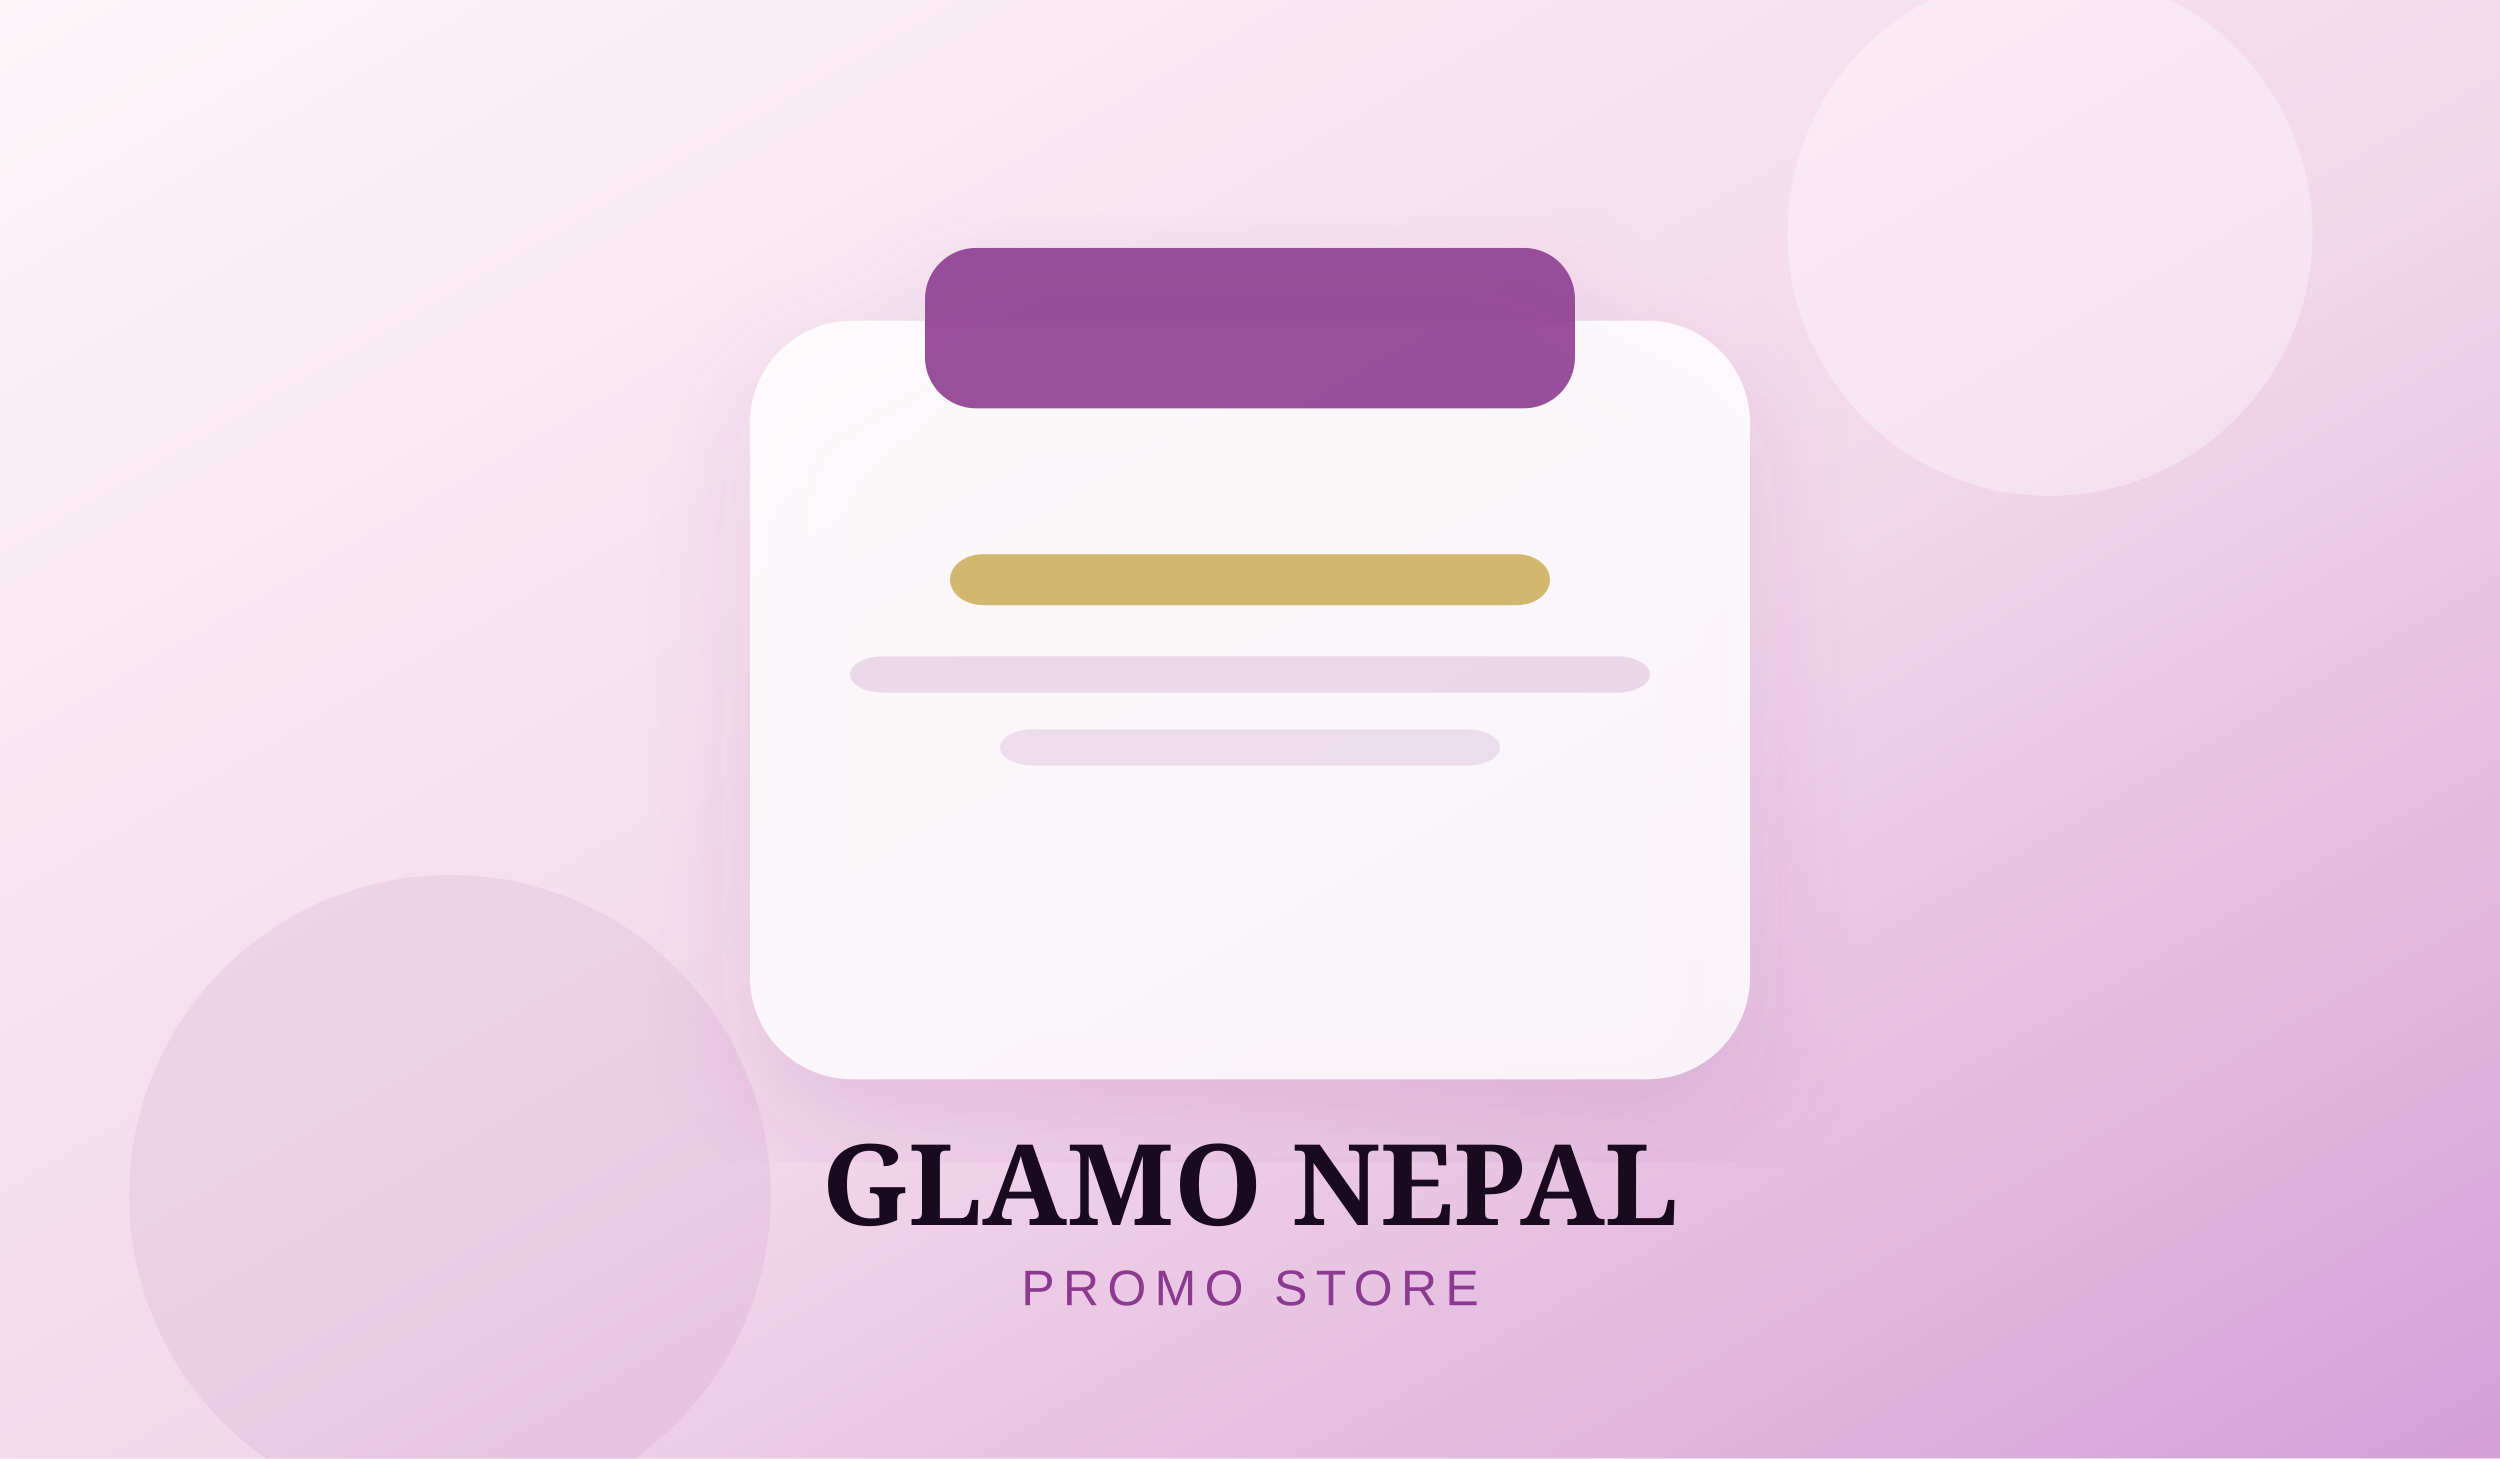
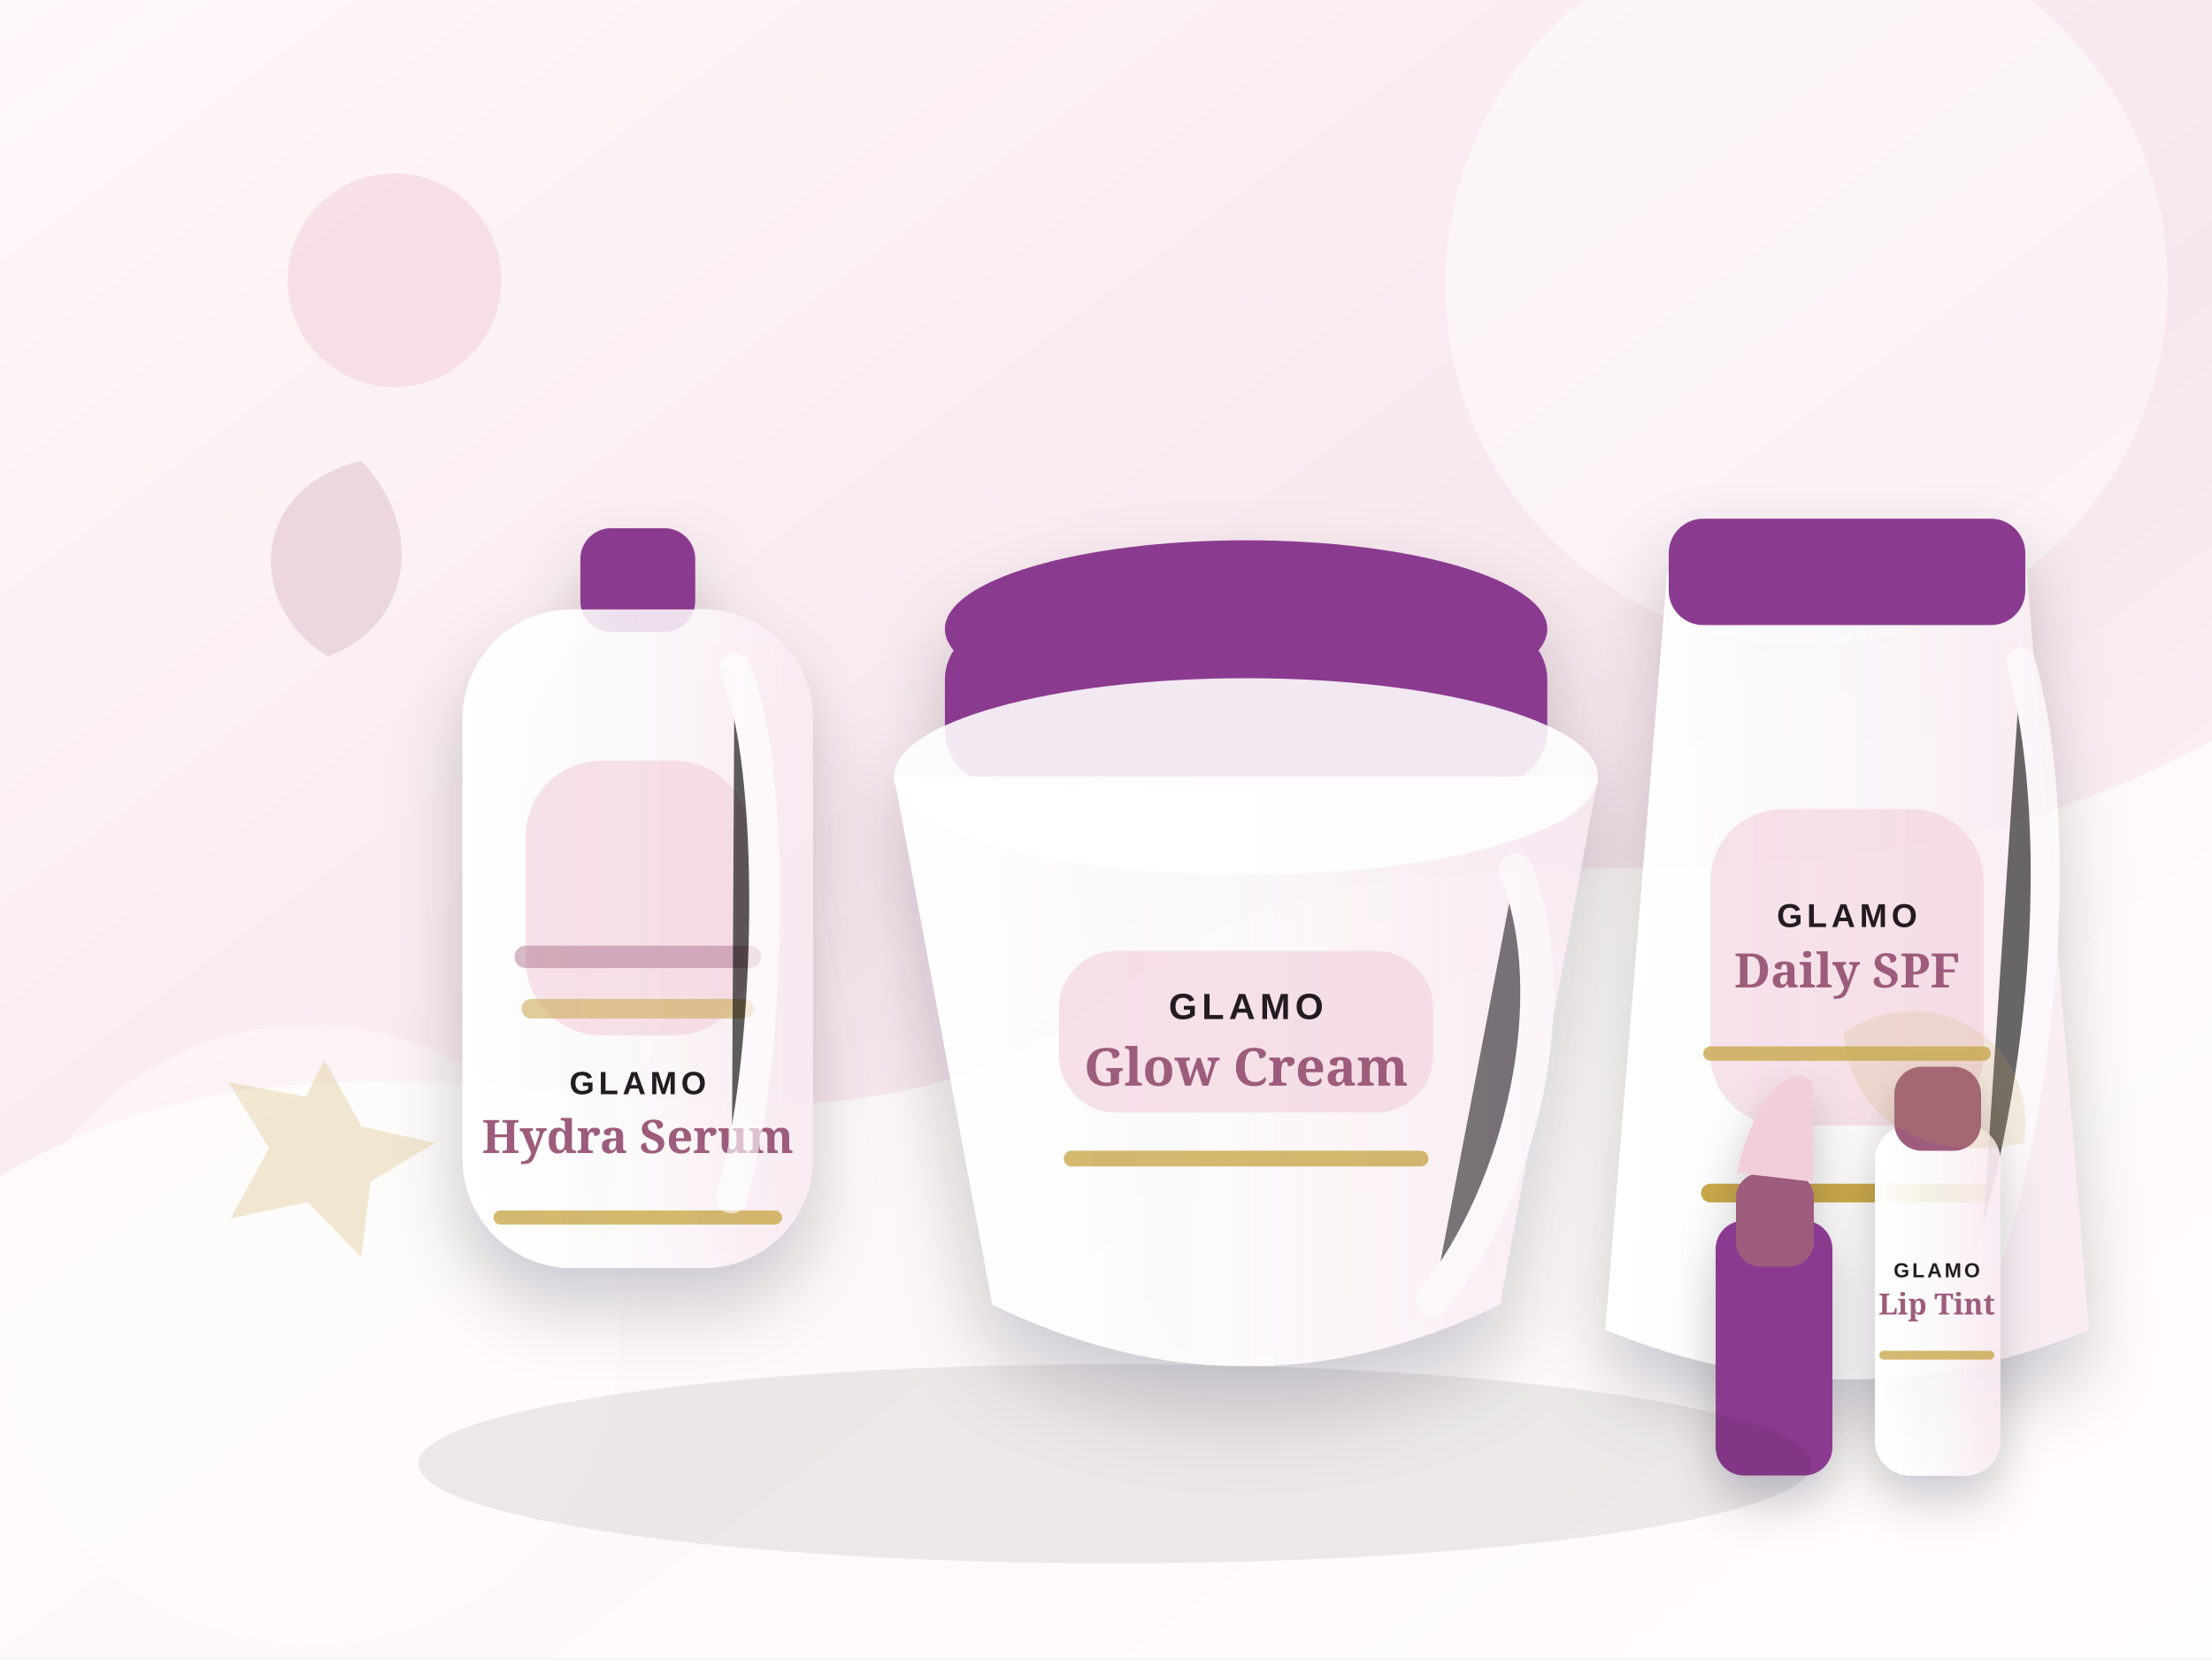
- <svg xmlns="http://www.w3.org/2000/svg" width="1200" height="700" viewBox="0 0 1200 700" role="img" aria-label="PROMO STORE">
+ <svg xmlns="http://www.w3.org/2000/svg" width="1200" height="900" viewBox="0 0 1200 900" role="img" aria-label="Naya Baneshwor Store">
  <defs>
-     <linearGradient id="g" x1="0" x2="1" y1="0" y2="1">
-       <stop stop-color="#FDF6F9" />
-       <stop offset=".55" stop-color="#F3D7EA" />
-       <stop offset="1" stop-color="#D4A0D7" />
+     <linearGradient id="bg-editorial-promo-store" x1="0" y1="0" x2="1" y2="1">
+       <stop offset="0" stop-color="#FFF8F8" />
+       <stop offset="0.58" stop-color="#F7E6EE" />
+       <stop offset="1" stop-color="#FFFDFC" />
    </linearGradient>
-     <filter id="s">
-       <feDropShadow dx="0" dy="24" stdDeviation="26" flood-color="#8B3A8F" flood-opacity=".18" />
+     <radialGradient id="halo-editorial-promo-store" cx="63%" cy="26%" r="64%">
+       <stop offset="0" stop-color="#FFFFFF" stop-opacity="0.96" />
+       <stop offset="0.54" stop-color="#FFFFFF" stop-opacity="0.32" />
+       <stop offset="1" stop-color="#FFFFFF" stop-opacity="0" />
+     </radialGradient>
+     <linearGradient id="glass-editorial-promo-store" x1="0" x2="1">
+       <stop offset="0" stop-color="#FFFFFF" stop-opacity="0.98" />
+       <stop offset="0.45" stop-color="#FFFFFF" stop-opacity="0.84" />
+       <stop offset="1" stop-color="#F9EAF2" stop-opacity="0.92" />
+     </linearGradient>
+     <filter id="shadow-editorial-promo-store" x="-40%" y="-40%" width="180%" height="180%">
+       <feDropShadow dx="0" dy="28" stdDeviation="26" flood-color="#1A0A1E" flood-opacity="0.22" />
+     </filter>
+     <filter id="softshadow-editorial-promo-store" x="-50%" y="-50%" width="200%" height="200%">
+       <feDropShadow dx="0" dy="16" stdDeviation="18" flood-color="#8B3A8F" flood-opacity="0.16" />
    </filter>
  </defs>
-   <rect width="100%" height="100%" fill="url(#g)" />
-   <circle cx="984" cy="112" r="126" fill="#fff" opacity=".32" />
-   <circle cx="216" cy="574" r="154" fill="#8B3A8F" opacity=".08" />
-   <g filter="url(#s)">
-     <rect x="360" y="154" width="480" height="364" rx="49" fill="#fff" opacity=".82" />
-     <rect x="444" y="119" width="312" height="77" rx="24.5" fill="#8B3A8F" opacity=".88" />
-     <rect x="456" y="266" width="288" height="24.5" rx="16" fill="#C9A84C" opacity=".8" />
-     <rect x="408" y="315" width="384" height="17.5" rx="16" fill="#8B3A8F" opacity=".16" />
-     <rect x="480" y="350" width="240" height="17.5" rx="16" fill="#8B3A8F" opacity=".13" />
+   <rect width="1200" height="900" fill="url(#bg-editorial-promo-store)" />
+   <circle cx="980" cy="154" r="196" fill="#FFFFFF" opacity="0.48" />
+   <circle cx="168" cy="724" r="168" fill="#FFFFFF" opacity="0.38" />
+   <circle cx="214" cy="152" r="58" fill="#F2CEDB" opacity="0.52" />
+   <path d="M0 638 C218 510 420 680 602 540 C770 410 958 532 1200 402 L1200 900 L0 900Z" fill="#FFFDFC" opacity=".84" />
+   <g transform="translate(-34 114) scale(.76)">
+     <g filter="url(#shadow-editorial-promo-store)">
+       <rect x="459.0" y="227" width="82" height="74" rx="22" fill="#8B3A8F" />
+       <rect x="375.0" y="285" width="250" height="470" rx="78" fill="url(#glass-editorial-promo-store)" />
+       <rect x="420.0" y="393" width="160" height="196" rx="54" fill="#F2CEDB" opacity="0.60" />
+       <rect x="412.0" y="525" width="176" height="16" rx="8" fill="#9D5C7B" opacity="0.42" />
+       <rect x="417.0" y="563" width="166" height="14" rx="7" fill="#C9A84C" opacity="0.56" />
+       <text x="500" y="631" text-anchor="middle" font-family="DM Sans, Arial, sans-serif" font-size="23" font-weight="700" letter-spacing="3" fill="#241F22">GLAMO</text>
+       <text x="500" y="673" text-anchor="middle" font-family="Cormorant Garamond, Georgia, serif" font-size="33" font-weight="600" fill="#9D5C7B">Hydra Serum</text>
+       <line x1="402.0" y1="719" x2="598.0" y2="719" stroke="#C9A84C" stroke-width="10" stroke-linecap="round" opacity="0.8" />
+       <path d="M569.0 327 C599.0 391 597.0 601 567.0 705" stroke="#FFFFFF" stroke-width="22" stroke-linecap="round" opacity="0.62" />
+     </g>
  </g>
-   <text x="50%" y="588" text-anchor="middle" font-family="Georgia, serif" font-size="54" fill="#1A0A1E" font-weight="700">GLAMO NEPAL</text>
-   <text x="50%" y="626.5" text-anchor="middle" font-family="Arial, sans-serif" font-size="24" letter-spacing="4" fill="#8B3A8F">PROMO STORE</text>
+   <g transform="translate(246 54) scale(.86)">
+     <g filter="url(#shadow-editorial-promo-store)">
+       <ellipse cx="500" cy="334" rx="190" ry="56" fill="#8B3A8F" />
+       <rect x="310" y="332" width="380" height="100" rx="34" fill="#8B3A8F" />
+       <path d="M278 427 H722 L660 760 Q500 838 340 760 Z" fill="url(#glass-editorial-promo-store)" />
+       <ellipse cx="500" cy="427" rx="222" ry="62" fill="#FFFFFF" opacity="0.88" />
+       <rect x="382" y="537" width="236" height="102" rx="36" fill="#F2CEDB" opacity="0.60" />
+       <text x="500" y="580" text-anchor="middle" font-family="DM Sans, Arial, sans-serif" font-size="23" font-weight="700" letter-spacing="3" fill="#241F22">GLAMO</text>
+       <text x="500" y="622" text-anchor="middle" font-family="Cormorant Garamond, Georgia, serif" font-size="33" font-weight="600" fill="#9D5C7B">Glow Cream</text>
+       <line x1="390.0" y1="668" x2="610.0" y2="668" stroke="#C9A84C" stroke-width="10" stroke-linecap="round" opacity="0.8" />
+       <path d="M670 486 C702 565 674 688 618 757" stroke="#FFFFFF" stroke-width="21" stroke-linecap="round" opacity="0.52" />
+     </g>
+   </g>
+   <g transform="translate(612 116) scale(.78)">
+     <g filter="url(#shadow-editorial-promo-store)">
+       <path d="M375 250 H625 L668 776 Q500 845 332 776 Z" fill="url(#glass-editorial-promo-store)" />
+       <rect x="376" y="212" width="248" height="74" rx="24" fill="#8B3A8F" />
+       <rect x="405" y="414" width="190" height="220" rx="50" fill="#F2CEDB" opacity="0.58" />
+       <line x1="405" y1="681" x2="595" y2="681" stroke="#C9A84C" stroke-width="13" stroke-linecap="round" />
+       <text x="500" y="496" text-anchor="middle" font-family="DM Sans, Arial, sans-serif" font-size="23" font-weight="700" letter-spacing="3" fill="#241F22">GLAMO</text>
+       <text x="500" y="538" text-anchor="middle" font-family="Cormorant Garamond, Georgia, serif" font-size="33" font-weight="600" fill="#9D5C7B">Daily SPF</text>
+       <line x1="405.0" y1="584" x2="595.0" y2="584" stroke="#C9A84C" stroke-width="10" stroke-linecap="round" opacity="0.8" />
+       <path d="M621 312 C650 416 642 598 592 745" stroke="#FFFFFF" stroke-width="20" stroke-linecap="round" opacity="0.58" />
+     </g>
+   </g>
+   <g transform="translate(756 426) scale(.48)">
+     <g filter="url(#shadow-editorial-promo-store)">
+       <rect x="364" y="492" width="132" height="288" rx="32" fill="#8B3A8F" />
+       <rect x="387" y="438" width="88" height="106" rx="28" fill="#9D5C7B" />
+       <path d="M388 438 C405 358 448 308 474 336 L474 448 Z" fill="#F2CEDB" />
+       <rect x="544" y="384" width="142" height="396" rx="40" fill="url(#glass-editorial-promo-store)" />
+       <rect x="566" y="318" width="98" height="95" rx="31" fill="#9D5C7B" />
+       <text x="614" y="556" text-anchor="middle" font-family="DM Sans, Arial, sans-serif" font-size="23" font-weight="700" letter-spacing="3" fill="#241F22">GLAMO</text>
+       <text x="614" y="598" text-anchor="middle" font-family="Cormorant Garamond, Georgia, serif" font-size="33" font-weight="600" fill="#9D5C7B">Lip Tint</text>
+       <line x1="554.0" y1="644" x2="674.0" y2="644" stroke="#C9A84C" stroke-width="10" stroke-linecap="round" opacity="0.8" />
+     </g>
+   </g>
+   <ellipse cx="605" cy="794" rx="378" ry="54" fill="#1A0A1E" opacity=".08" />
+   <g opacity=".62">
+     <path d="M178 356 C134 330 134 265 196 250 C232 288 222 340 178 356Z" fill="#9D5C7B" opacity=".28" />
+     <path d="M1000 560 C1046 530 1106 562 1098 620 C1044 632 1004 607 1000 560Z" fill="#C9A84C" opacity=".27" />
+     <path d="M176 575 l20 36 40 9 -35 21 -5 41 -29 -30 -42 9 21 -38 -22 -36 42 8z" fill="#C9A84C" opacity=".40" />
+   </g>
</svg>
